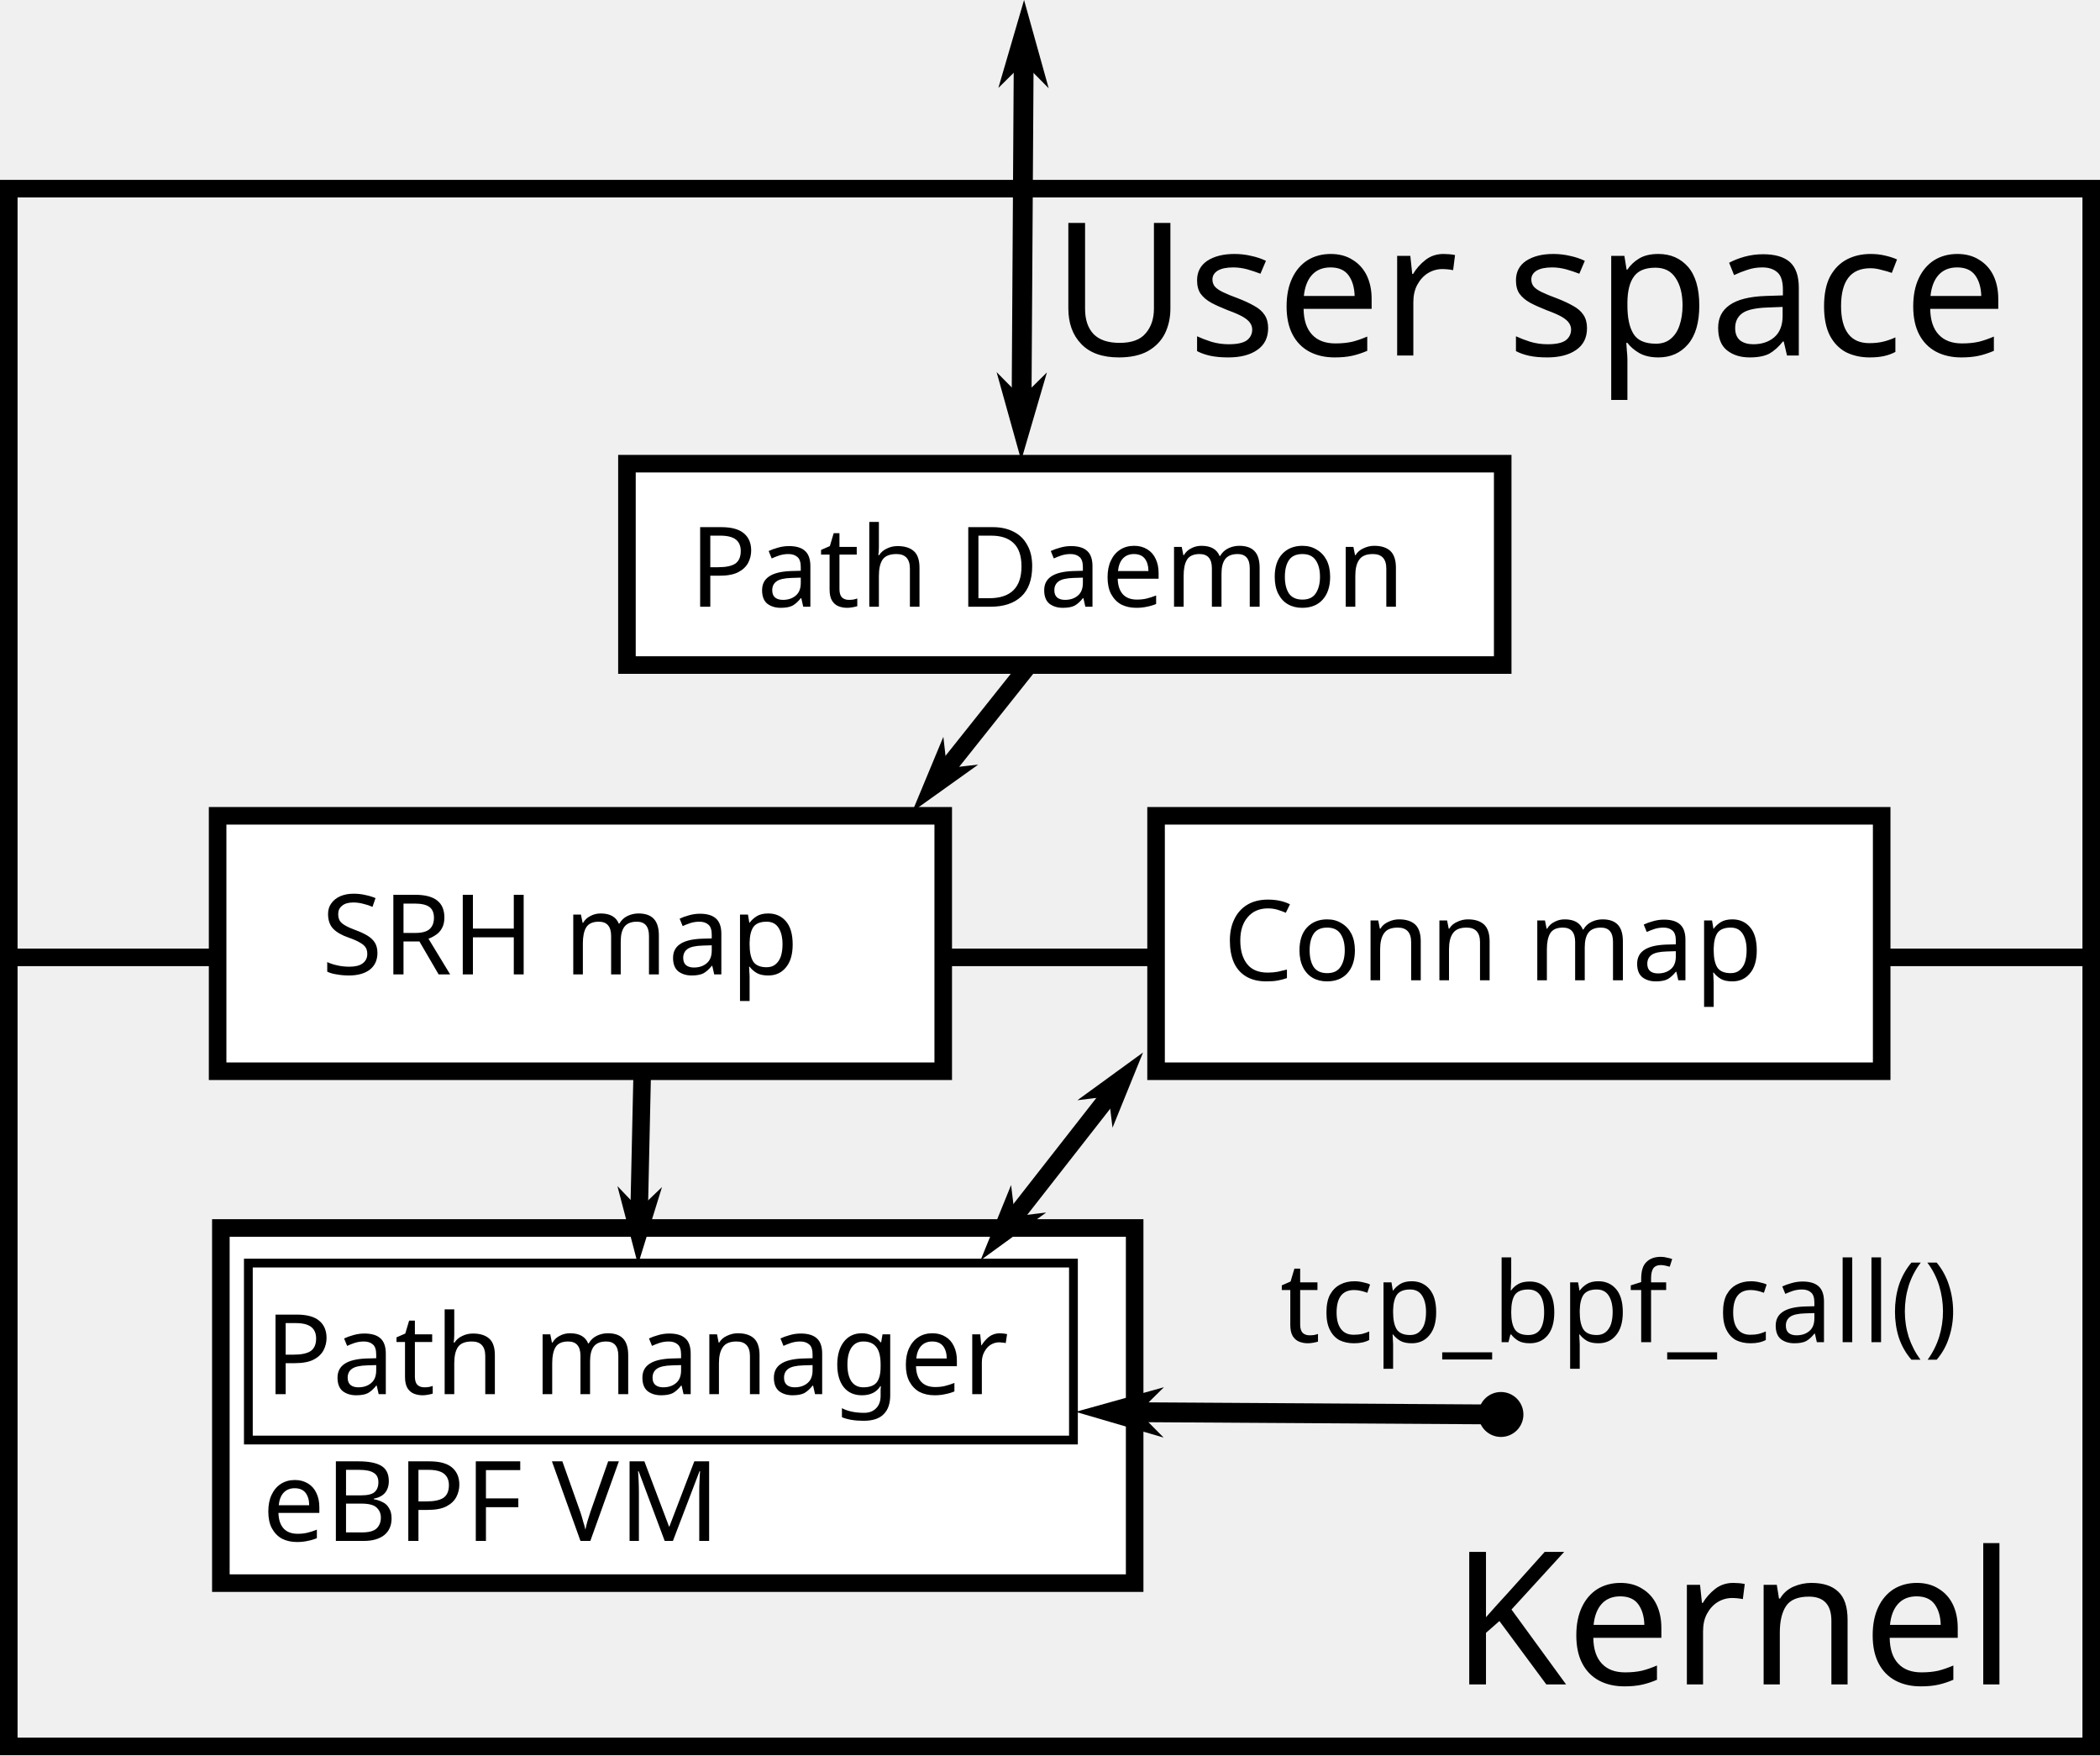
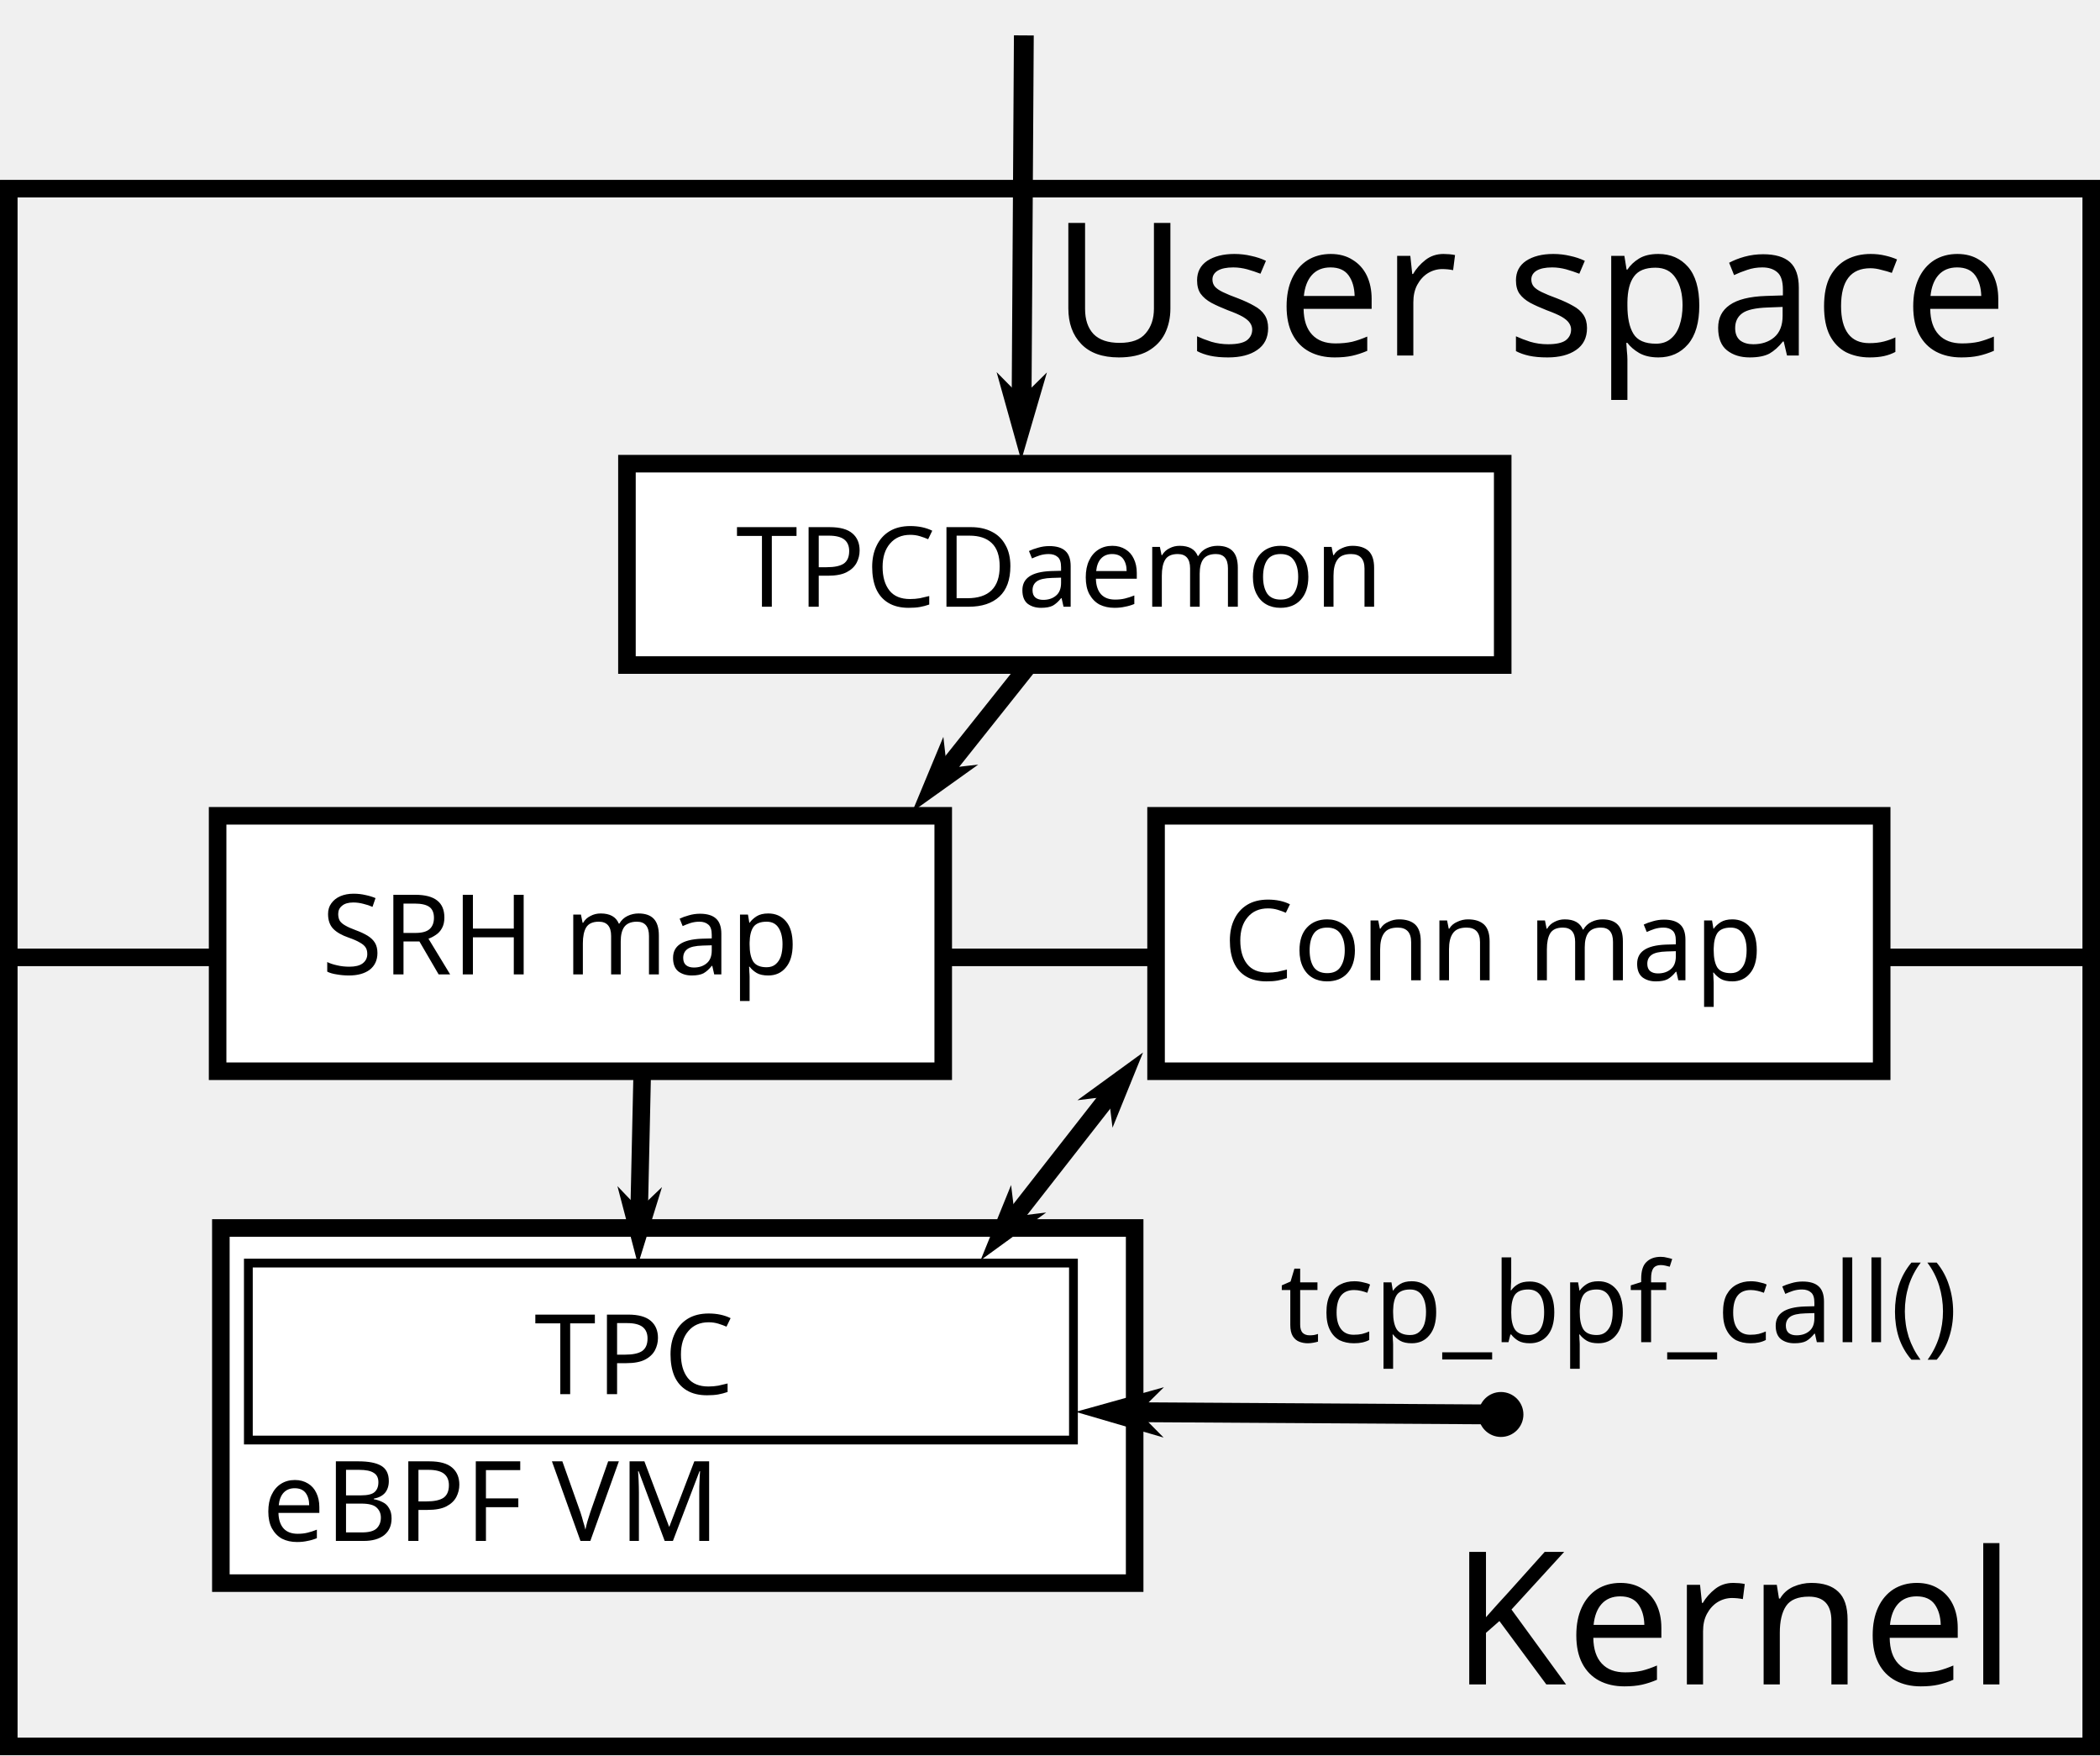
<svg xmlns="http://www.w3.org/2000/svg" width="119.598mm" height="99.939mm" viewBox="0 0 119.598 99.939" version="1.1" id="svg8">
  <defs id="defs2">
    <marker orient="auto" refY="0.0" refX="0.0" id="DotS" style="overflow:visible">
      <path id="path972" d="M -2.5,-1.0 C -2.5,1.76 -4.74,4.0 -7.5,4.0 C -10.26,4.0 -12.5,1.76 -12.5,-1.0 C -12.5,-3.76 -10.26,-6.0 -7.5,-6.0 C -4.74,-6.0 -2.5,-3.76 -2.5,-1.0 z " style="fill-rule:evenodd;stroke:#000000;stroke-width:1pt;stroke-opacity:1;fill:#000000;fill-opacity:1" transform="scale(0.2) translate(7.4, 1)" />
    </marker>
    <marker orient="auto" refY="0.0" refX="0.0" id="DotM" style="overflow:visible">
      <path id="path969" d="M -2.5,-1.0 C -2.5,1.76 -4.74,4.0 -7.5,4.0 C -10.26,4.0 -12.5,1.76 -12.5,-1.0 C -12.5,-3.76 -10.26,-6.0 -7.5,-6.0 C -4.74,-6.0 -2.5,-3.76 -2.5,-1.0 z " style="fill-rule:evenodd;stroke:#000000;stroke-width:1pt;stroke-opacity:1;fill:#000000;fill-opacity:1" transform="scale(0.4) translate(7.4, 1)" />
    </marker>
    <marker style="overflow:visible" id="marker7328" refX="0" refY="0" orient="auto">
      <path transform="matrix(-0.2,0,0,-0.2,-1.2,0)" style="fill:#000000;fill-opacity:1;fill-rule:evenodd;stroke:#000000;stroke-width:1pt;stroke-opacity:1" d="M 0,0 5,-5 -12.5,0 5,5 Z" id="path7326" />
    </marker>
    <marker orient="auto" refY="0" refX="0" id="marker7252" style="overflow:visible">
      <path id="path7250" d="M 0,0 5,-5 -12.5,0 5,5 Z" style="fill:#000000;fill-opacity:1;fill-rule:evenodd;stroke:#000000;stroke-width:1pt;stroke-opacity:1" transform="matrix(0.2,0,0,0.2,1.2,0)" />
    </marker>
    <marker style="overflow:visible" id="marker7078" refX="0" refY="0" orient="auto">
      <path transform="matrix(0.2,0,0,0.2,1.2,0)" style="fill:#000000;fill-opacity:1;fill-rule:evenodd;stroke:#000000;stroke-width:1pt;stroke-opacity:1" d="M 0,0 5,-5 -12.5,0 5,5 Z" id="path7076" />
    </marker>
    <marker style="overflow:visible" id="marker6906" refX="0" refY="0" orient="auto">
      <path transform="matrix(-0.2,0,0,-0.2,-1.2,0)" style="fill:#000000;fill-opacity:1;fill-rule:evenodd;stroke:#000000;stroke-width:1pt;stroke-opacity:1" d="M 0,0 5,-5 -12.5,0 5,5 Z" id="path6904" />
-     </marker>
-     <marker orient="auto" refY="0" refX="0" id="marker6336" style="overflow:visible">
-       <path id="path6334" d="M 0,0 5,-5 -12.5,0 5,5 Z" style="fill:#000000;fill-opacity:1;fill-rule:evenodd;stroke:#000000;stroke-width:1pt;stroke-opacity:1" transform="matrix(-0.2,0,0,-0.2,-1.2,0)" />
    </marker>
    <marker style="overflow:visible" id="marker6000" refX="0" refY="0" orient="auto">
      <path transform="matrix(-0.2,0,0,-0.2,-1.2,0)" style="fill:#000000;fill-opacity:1;fill-rule:evenodd;stroke:#000000;stroke-width:1pt;stroke-opacity:1" d="M 0,0 5,-5 -12.5,0 5,5 Z" id="path5998" />
    </marker>
    <marker orient="auto" refY="0" refX="0" id="marker3245" style="overflow:visible">
      <path id="path3243" d="M 0,0 5,-5 -12.5,0 5,5 Z" style="fill:#000000;fill-opacity:1;fill-rule:evenodd;stroke:#000000;stroke-width:1pt;stroke-opacity:1" transform="matrix(-0.2,0,0,-0.2,-1.2,0)" />
    </marker>
    <marker style="overflow:visible" id="marker2381" refX="0" refY="0" orient="auto">
      <path transform="matrix(-0.2,0,0,-0.2,-1.2,0)" style="fill:#000000;fill-opacity:1;fill-rule:evenodd;stroke:#000000;stroke-width:1pt;stroke-opacity:1" d="M 0,0 5,-5 -12.5,0 5,5 Z" id="path2379" />
    </marker>
    <marker orient="auto" refY="0" refX="0" id="Arrow1Send" style="overflow:visible">
      <path id="path920" d="M 0,0 5,-5 -12.5,0 5,5 Z" style="fill:#000000;fill-opacity:1;fill-rule:evenodd;stroke:#000000;stroke-width:1pt;stroke-opacity:1" transform="matrix(-0.2,0,0,-0.2,-1.2,0)" />
    </marker>
    <marker orient="auto" refY="0" refX="0" id="Arrow1Mend" style="overflow:visible">
      <path id="path914" d="M 0,0 5,-5 -12.5,0 5,5 Z" style="fill:#000000;fill-opacity:1;fill-rule:evenodd;stroke:#000000;stroke-width:1pt;stroke-opacity:1" transform="matrix(-0.4,0,0,-0.4,-4,0)" />
    </marker>
    <marker orient="auto" refY="0" refX="0" id="Arrow1Sstart" style="overflow:visible">
      <path id="path917" d="M 0,0 5,-5 -12.5,0 5,5 Z" style="fill:#000000;fill-opacity:1;fill-rule:evenodd;stroke:#000000;stroke-width:1pt;stroke-opacity:1" transform="matrix(0.2,0,0,0.2,1.2,0)" />
    </marker>
    <marker orient="auto" refY="0" refX="0" id="Arrow1Send-3" style="overflow:visible">
      <path id="path920-6" d="M 0,0 5,-5 -12.5,0 5,5 Z" style="fill:#000000;fill-opacity:1;fill-rule:evenodd;stroke:#000000;stroke-width:1pt;stroke-opacity:1" transform="matrix(-0.2,0,0,-0.2,-1.2,0)" />
    </marker>
  </defs>
  <g id="layer1" transform="translate(-40.48869,-65.52406)">
    <rect style="opacity:1;fill:none;fill-opacity:1;stroke:#000000;stroke-width:1;stroke-miterlimit:4;stroke-dasharray:none;stroke-dashoffset:0;stroke-opacity:1" id="rect10" width="118.598" height="88.697" x="40.989" y="76.266" />
    <path style="fill:none;fill-rule:evenodd;stroke:#000000;stroke-width:1;stroke-linecap:butt;stroke-linejoin:miter;stroke-miterlimit:4;stroke-dasharray:none;stroke-opacity:1" d="M 40.653,120.035 H 159.923" id="path12" />
    <rect y="111.975" x="106.328" height="14.544" width="41.325" id="rect35" style="opacity:1;fill:#ffffff;fill-opacity:1;stroke:#000000;stroke-width:1;stroke-miterlimit:4;stroke-dasharray:none;stroke-dashoffset:0;stroke-opacity:1" />
    <rect y="91.925" x="76.194" height="11.466" width="49.876" id="rect37" style="opacity:1;fill:#ffffff;fill-opacity:1;stroke:#000000;stroke-width:1;stroke-miterlimit:4;stroke-dasharray:none;stroke-dashoffset:0;stroke-opacity:1" />
    <rect style="opacity:1;fill:#ffffff;fill-opacity:1;stroke:#000000;stroke-width:1;stroke-miterlimit:4;stroke-dasharray:none;stroke-dashoffset:0;stroke-opacity:1" id="rect39" width="52.042" height="20.222" x="53.067" y="135.443" />
    <path id="path2377" d="m 77.098,125.048 -0.236,10.697" style="fill:none;fill-rule:evenodd;stroke:#000000;stroke-width:1;stroke-linecap:butt;stroke-linejoin:miter;stroke-miterlimit:4;stroke-dasharray:none;stroke-opacity:1;marker-end:url(#marker2381)" />
    <rect style="opacity:1;fill:#ffffff;fill-opacity:1;stroke:#000000;stroke-width:1;stroke-miterlimit:4;stroke-dasharray:none;stroke-dashoffset:0;stroke-opacity:1" id="rect33" width="41.325" height="14.544" x="52.882" y="111.975" />
    <text xml:space="preserve" style="font-style:normal;font-variant:normal;font-weight:normal;font-stretch:normal;font-size:6.35px;line-height:125%;font-family:sans-serif;-inkscape-font-specification:sans-serif;letter-spacing:0px;word-spacing:0px;fill:#000000;fill-opacity:1;stroke:none;stroke-width:0.265px;stroke-linecap:butt;stroke-linejoin:miter;stroke-opacity:1" x="55.427" y="153.262" id="text43">
      <tspan id="tspan41" x="55.427" y="153.262" style="font-size:6.35px;stroke-width:0.265px">eBPF VM</tspan>
    </text>
-     <text xml:space="preserve" style="font-style:normal;font-variant:normal;font-weight:normal;font-stretch:normal;font-size:6.35px;line-height:125%;font-family:sans-serif;-inkscape-font-specification:sans-serif;letter-spacing:0px;word-spacing:0px;fill:#000000;fill-opacity:1;stroke:none;stroke-width:0.265px;stroke-linecap:butt;stroke-linejoin:miter;stroke-opacity:1" x="55.57" y="144.905" id="text47">
-       <tspan id="tspan45" x="55.57" y="144.905" style="font-size:6.35px;stroke-width:0.265px">Path manager</tspan>
+     <text xml:space="preserve" style="font-style:normal;font-variant:normal;font-weight:normal;font-stretch:normal;font-size:6.35px;line-height:125%;font-family:sans-serif;-inkscape-font-specification:sans-serif;letter-spacing:0px;word-spacing:0px;fill:#000000;fill-opacity:1;stroke:none;stroke-width:0.265px;stroke-linecap:butt;stroke-linejoin:miter;stroke-opacity:1" x="70.916" y="144.905" id="text47">
+       <tspan id="tspan45" x="70.916" y="144.905" style="font-size:6.35px;stroke-width:0.265px">TPC</tspan>
    </text>
    <rect y="137.442" x="54.633" height="10.076" width="46.99" id="rect49" style="opacity:1;fill:none;fill-opacity:1;stroke:#000000;stroke-width:0.5;stroke-miterlimit:4;stroke-dasharray:none;stroke-dashoffset:0;stroke-opacity:1" />
-     <text xml:space="preserve" style="font-style:normal;font-variant:normal;font-weight:normal;font-stretch:normal;font-size:6.35px;line-height:125%;font-family:sans-serif;-inkscape-font-specification:sans-serif;letter-spacing:0px;word-spacing:0px;fill:#000000;fill-opacity:1;stroke:none;stroke-width:0.265px;stroke-linecap:butt;stroke-linejoin:miter;stroke-opacity:1" x="79.752" y="100.07" id="text72">
-       <tspan id="tspan70" x="79.752" y="100.07" style="font-size:6.35px;stroke-width:0.265px">Path Daemon</tspan>
+     <text xml:space="preserve" style="font-style:normal;font-variant:normal;font-weight:normal;font-stretch:normal;font-size:6.35px;line-height:125%;font-family:sans-serif;-inkscape-font-specification:sans-serif;letter-spacing:0px;word-spacing:0px;fill:#000000;fill-opacity:1;stroke:none;stroke-width:0.265px;stroke-linecap:butt;stroke-linejoin:miter;stroke-opacity:1" x="82.398" y="100.07" id="text72">
+       <tspan id="tspan70" x="82.398" y="100.07" style="font-size:6.35px;stroke-width:0.265px">TPCDaemon</tspan>
    </text>
    <text xml:space="preserve" style="font-style:normal;font-variant:normal;font-weight:normal;font-stretch:normal;font-size:6.35px;line-height:125%;font-family:sans-serif;-inkscape-font-specification:sans-serif;letter-spacing:0px;word-spacing:0px;fill:#000000;fill-opacity:1;stroke:none;stroke-width:0.265px;stroke-linecap:butt;stroke-linejoin:miter;stroke-opacity:1" x="58.795" y="121.001" id="text76">
      <tspan id="tspan74" x="58.795" y="121.001" style="font-size:6.35px;stroke-width:0.265px">SRH map</tspan>
    </text>
    <text xml:space="preserve" style="font-style:normal;font-variant:normal;font-weight:normal;font-stretch:normal;font-size:6.35px;line-height:125%;font-family:sans-serif;-inkscape-font-specification:sans-serif;letter-spacing:0px;word-spacing:0px;fill:#000000;fill-opacity:1;stroke:none;stroke-width:0.265px;stroke-linecap:butt;stroke-linejoin:miter;stroke-opacity:1" x="110.14" y="121.337" id="text80">
      <tspan id="tspan78" x="110.14" y="121.337" style="font-size:6.35px;stroke-width:0.265px">Conn map</tspan>
    </text>
    <text xml:space="preserve" style="font-style:normal;font-variant:normal;font-weight:normal;font-stretch:normal;font-size:10.583px;line-height:125%;font-family:sans-serif;-inkscape-font-specification:sans-serif;letter-spacing:0px;word-spacing:0px;fill:#000000;fill-opacity:1;stroke:none;stroke-width:0.265px;stroke-linecap:butt;stroke-linejoin:miter;stroke-opacity:1" x="123.134" y="161.435" id="text889">
      <tspan id="tspan887" x="123.134" y="161.435" style="stroke-width:0.265px">Kernel </tspan>
    </text>
    <text id="text901" y="85.765" x="100.38" style="font-style:normal;font-variant:normal;font-weight:normal;font-stretch:normal;font-size:10.583px;line-height:125%;font-family:sans-serif;-inkscape-font-specification:sans-serif;letter-spacing:0px;word-spacing:0px;fill:#000000;fill-opacity:1;stroke:none;stroke-width:0.265px;stroke-linecap:butt;stroke-linejoin:miter;stroke-opacity:1" xml:space="preserve">
      <tspan style="stroke-width:0.265px" y="85.765" x="100.38" id="tspan899">User space</tspan>
    </text>
    <path style="fill:none;fill-rule:evenodd;stroke:#000000;stroke-width:1;stroke-linecap:butt;stroke-linejoin:miter;stroke-miterlimit:4;stroke-dasharray:none;stroke-opacity:1;marker-end:url(#Arrow1Send)" d="m 99.179,103.279 -5.627,7.069" id="path903" />
    <path style="fill:none;fill-rule:evenodd;stroke:#000000;stroke-width:1;stroke-linecap:butt;stroke-linejoin:miter;stroke-miterlimit:4;stroke-dasharray:none;stroke-opacity:1;marker-start:url(#Arrow1Sstart);marker-end:url(#Arrow1Send-3)" d="m 104.486,126.858 -7.052,9.016" id="path903-7" />
-     <path style="fill:none;fill-rule:evenodd;stroke:#000000;stroke-width:1.129;stroke-linecap:butt;stroke-linejoin:miter;stroke-miterlimit:4;stroke-dasharray:none;stroke-opacity:1;marker-start:url(#marker7078);marker-end:url(#marker6336)" d="M 98.798,67.54 98.661,89.721" id="path6332" />
+     <path style="fill:none;fill-rule:evenodd;stroke:#000000;stroke-width:1.129;stroke-linecap:butt;stroke-linejoin:miter;stroke-miterlimit:4;stroke-dasharray:none;stroke-opacity:1;marker-start:url(#marker7078)" d="M 98.661,89.721 98.798,67.54" id="path6332" />
    <text xml:space="preserve" style="font-style:normal;font-variant:normal;font-weight:normal;font-stretch:normal;font-size:6.35px;line-height:125%;font-family:sans-serif;-inkscape-font-specification:sans-serif;letter-spacing:0px;word-spacing:0px;fill:#000000;fill-opacity:1;stroke:none;stroke-width:0.265px;stroke-linecap:butt;stroke-linejoin:miter;stroke-opacity:1" x="113.395" y="141.945" id="text7228">
      <tspan id="tspan7226" x="113.395" y="141.945" style="font-size:6.35px;stroke-width:0.265px">tcp_bpf_call()</tspan>
    </text>
    <path id="path7248" d="m 125.947,146.062 -22.181,-0.137" style="fill:none;fill-rule:evenodd;stroke:#000000;stroke-width:1.129;stroke-linecap:butt;stroke-linejoin:miter;stroke-miterlimit:4;stroke-dasharray:none;stroke-opacity:1;marker-start:url(#DotS);marker-end:url(#marker3245)" />
  </g>
</svg>
